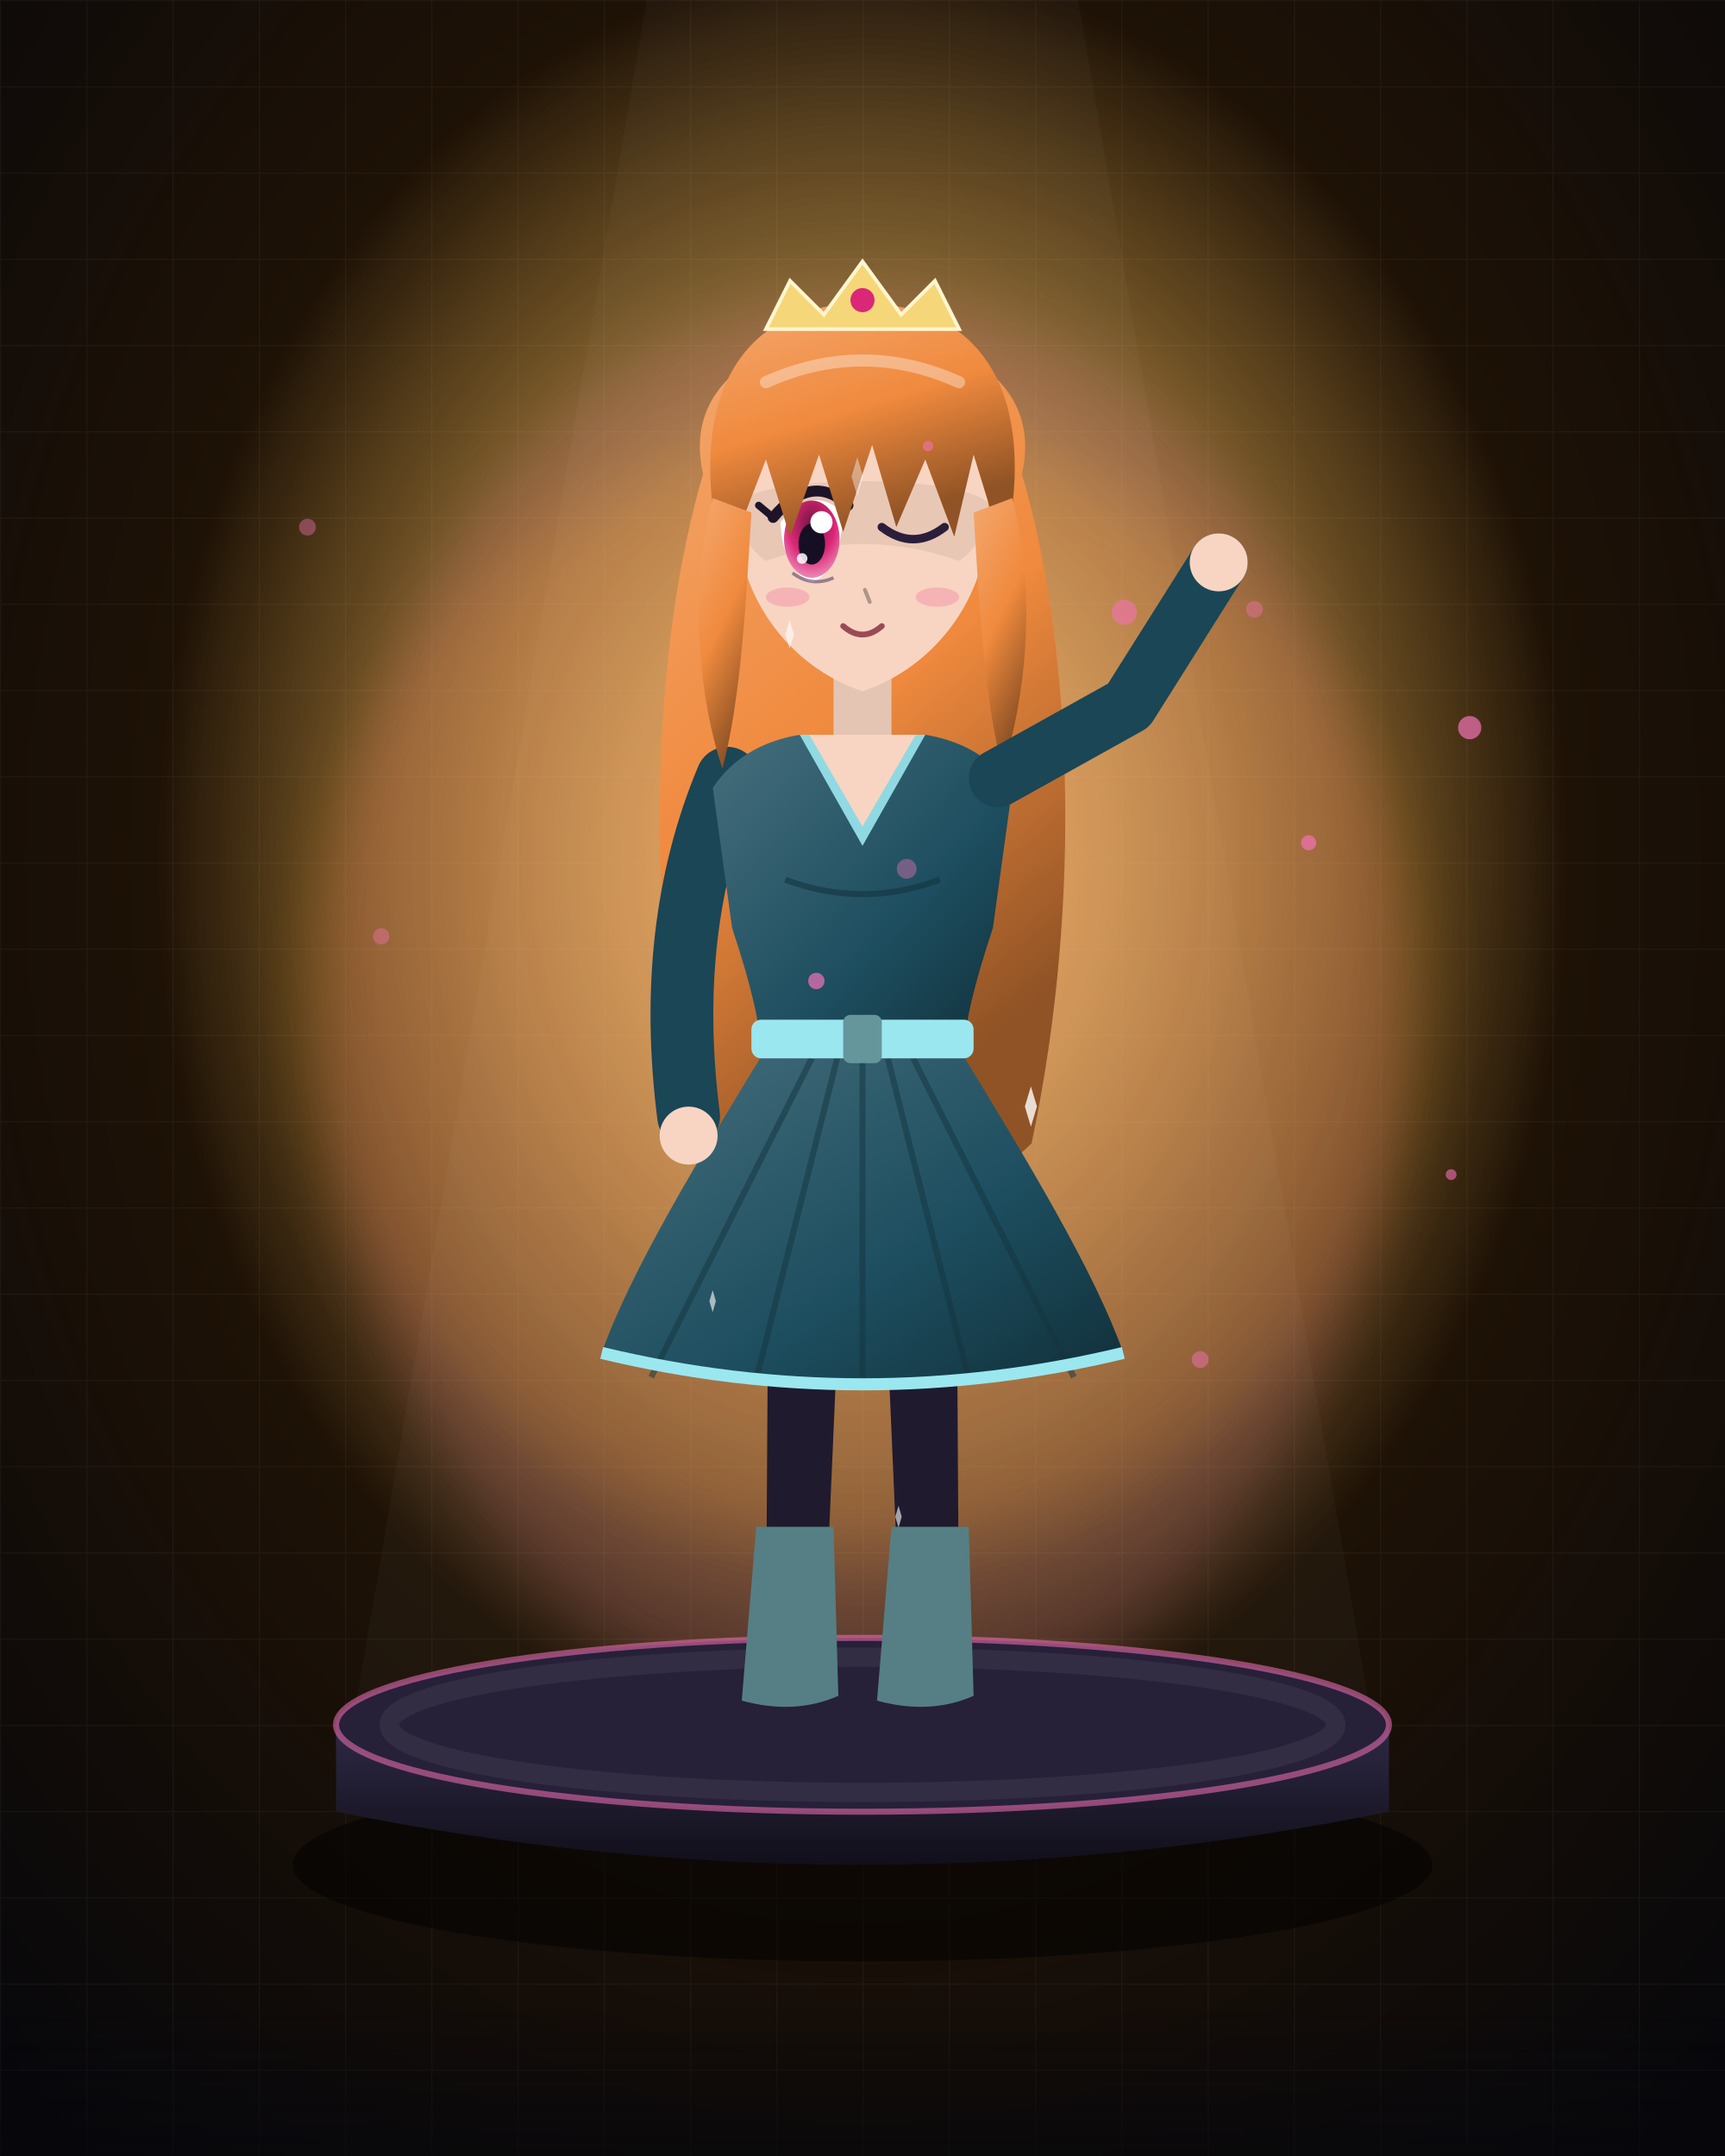
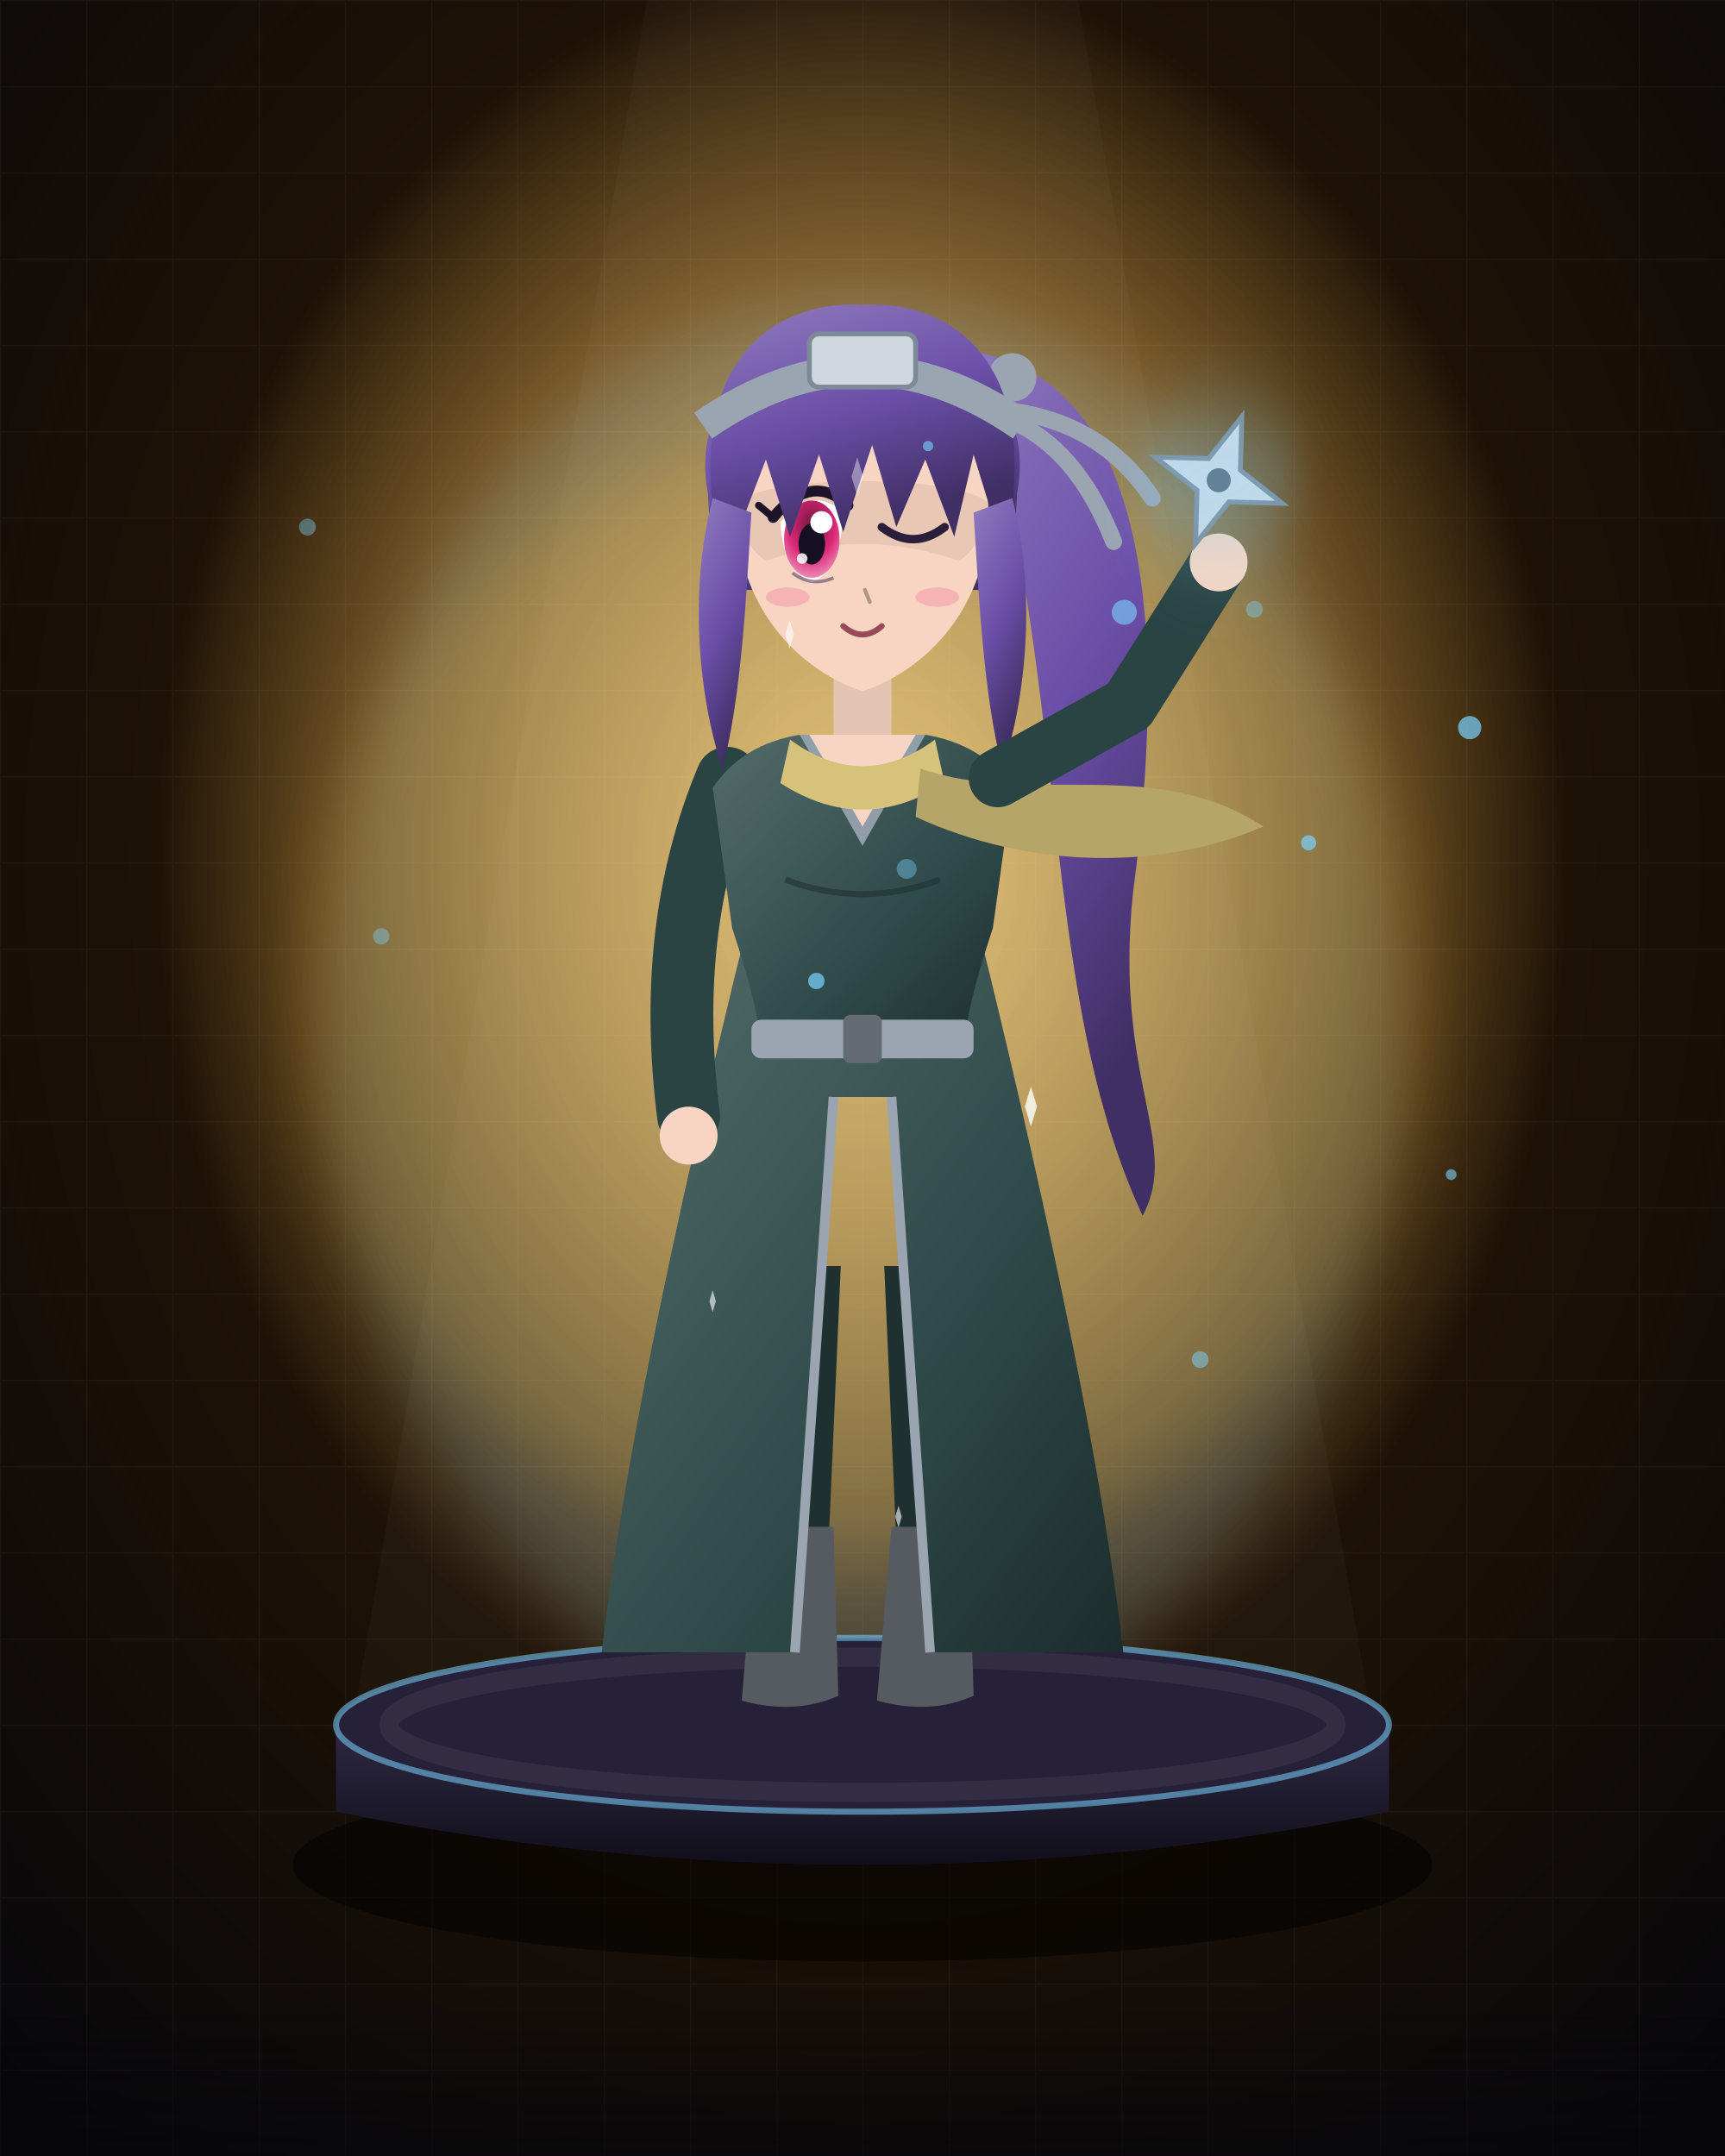
<svg xmlns="http://www.w3.org/2000/svg" viewBox="0 0 800 1000" role="img" aria-label="Naruto / Boruto Premium Scale Figure — original artwork">
  <defs>
    <radialGradient id="p1o5osgx-bg" cx="50%" cy="40%" r="75%">
      <stop offset="0" stop-color="#f59e0b" stop-opacity=".55" />
      <stop offset=".55" stop-color="#1e1206" />
      <stop offset="1" stop-color="#07070b" />
    </radialGradient>
    <linearGradient id="p1o5osgx-body" x1="0" y1="0" x2="1" y2="1">
      <stop offset="0" stop-color="#f59e0b" />
      <stop offset="1" stop-color="#f472b6" />
    </linearGradient>
    <linearGradient id="p1o5osgx-base" x1="0" y1="0" x2="0" y2="1">
      <stop offset="0" stop-color="#2e2945" />
      <stop offset="1" stop-color="#110f1a" />
    </linearGradient>
    <filter id="p1o5osgx-glow" x="-50%" y="-50%" width="200%" height="200%">
      <feGaussianBlur stdDeviation="14" />
    </filter>
    <linearGradient id="p1o5osgx-floor" x1="0" y1="0" x2="0" y2="1">
      <stop offset="0" stop-color="#07070b" stop-opacity="0" />
      <stop offset="1" stop-color="#07070b" stop-opacity=".7" />
    </linearGradient>
    <pattern id="p1o5osgx-grid" width="40" height="40" patternUnits="userSpaceOnUse">
      <path d="M40 0H0V40" fill="none" stroke="#fff" stroke-opacity=".04" />
    </pattern>
  </defs>
  <rect width="800" height="1000" fill="url(#p1o5osgx-bg)" />
  <rect width="800" height="1000" fill="url(#p1o5osgx-grid)" />
  <circle cx="400" cy="460" r="260" fill="#f59e0b" opacity=".16" filter="url(#p1o5osgx-glow)" />
  <defs>
    <linearGradient id="p1o5osgx-hair" x1="0" y1="0" x2="0.4" y2="1">
-       <stop offset="0" stop-color="#f4a76e" />
-       <stop offset=".55" stop-color="#f08a3e" />
-       <stop offset="1" stop-color="#905325" />
+       <stop offset="0" stop-color="#907bbe" />
+       <stop offset=".55" stop-color="#6b4fa8" />
+       <stop offset="1" stop-color="#402f65" />
    </linearGradient>
    <radialGradient id="p1o5osgx-iris" cx="50%" cy="30%" r="70%">
      <stop offset="0" stop-color="#781541" />
      <stop offset=".6" stop-color="#db2777" />
      <stop offset="1" stop-color="#eb88b4" />
    </radialGradient>
    <linearGradient id="p1o5osgx-cloth" x1="0" y1="0" x2="1" y2="1">
-       <stop offset="0" stop-color="#466e7c" />
-       <stop offset=".6" stop-color="#1d4e5f" />
-       <stop offset="1" stop-color="#112f39" />
+       <stop offset="0" stop-color="#546b6b" />
+       <stop offset=".6" stop-color="#2f4a4a" />
+       <stop offset="1" stop-color="#1c2c2c" />
    </linearGradient>
    <linearGradient id="p1o5osgx-blade" x1="0" y1="0" x2="1" y2="0">
      <stop offset="0" stop-color="#ffffff" />
-       <stop offset="1" stop-color="#f472b6" />
+       <stop offset="1" stop-color="#7ad3ff" />
    </linearGradient>
    <filter id="p1o5osgx-soft" x="-80%" y="-80%" width="260%" height="260%">
      <feGaussianBlur stdDeviation="12" />
    </filter>
  </defs>
-   <ellipse cx="400" cy="470" rx="250" ry="330" fill="#f472b6" opacity=".14" filter="url(#p1o5osgx-soft)" />
+   <ellipse cx="400" cy="470" rx="250" ry="330" fill="#7ad3ff" opacity=".14" filter="url(#p1o5osgx-soft)" />
  <path d="M300 0 L500 0 L640 820 L160 820Z" fill="#fff" opacity=".025" />
  <g>
    <g transform="translate(400 800) scale(1.12) translate(-400 -800)">
      <ellipse cx="400" cy="858" rx="236" ry="40" fill="#000" opacity=".5" />
      <path d="M182 800 L182 836 Q400 880 618 836 L618 800Z" fill="url(#p1o5osgx-base)" />
      <ellipse cx="400" cy="800" rx="218" ry="36" fill="#262038" />
-       <ellipse cx="400" cy="800" rx="218" ry="36" fill="none" stroke="#f472b6" stroke-opacity=".55" stroke-width="2.5" />
+       <ellipse cx="400" cy="800" rx="218" ry="36" fill="none" stroke="#7ad3ff" stroke-opacity=".55" stroke-width="2.5" />
      <ellipse cx="400" cy="800" rx="196" ry="28" fill="none" stroke="#fff" stroke-opacity=".06" stroke-width="8" />
      <g>
        <g transform="translate(400 300)">
-           <path d="M-66 -18 C-84 -96 84 -96 66 -18 C86 50 92.0 155.5 70.0 259.2 Q40 289.2 18 249.2 L0 273.2 L-18 249.2 Q-40 289.2 -70 259.2 C-92 155.5 -86 50 -66 -18Z" fill="url(#p1o5osgx-hair)" />
+           <path d="M30 -70 C110 -70 130 20 112 155.5 C104 233.3 132 259.2 116 289.2 C78 207.4 84 103.7 60 -10Z" fill="url(#p1o5osgx-hair)" />
+           <circle cx="62" cy="-58" r="10" fill="#9aa5b1" />
+           <path d="M-64 -10 C-80 -96 80 -96 64 -10 L62 30 L-62 30Z" fill="url(#p1o5osgx-hair)" />
        </g>
-         <path d="M361.0 610 L391.0 610 L384.0 770 L360.0 770Z" fill="#1f1a2e" />
-         <path d="M356.0 718 L388.0 718 L390.0 788 Q372.0 796 350.0 790Z" fill="#557f84" />
-         <path d="M409.0 610 L439.0 610 L440.0 770 L416.0 770Z" fill="#1f1a2e" />
-         <path d="M412.0 718 L444.0 718 L446.0 788 Q428.0 796 406.0 790Z" fill="#557f84" />
-         <path d="M360 520 C332 566 304 612 292 646 Q400 672 508 646 C496 612 468 566 440 520Z" fill="url(#p1o5osgx-cloth)" />
-         <path d="M379 524 L312.5 656" stroke="#13333e" stroke-width="2.5" opacity=".5" />
-         <path d="M389.5 524 L356.25 656" stroke="#13333e" stroke-width="2.5" opacity=".5" />
-         <path d="M400 524 L400 656" stroke="#13333e" stroke-width="2.5" opacity=".5" />
-         <path d="M410.5 524 L443.75 656" stroke="#13333e" stroke-width="2.5" opacity=".5" />
-         <path d="M421 524 L487.5 656" stroke="#13333e" stroke-width="2.5" opacity=".5" />
-         <path d="M292 646 Q400 672 508 646" stroke="#9be7f0" stroke-width="5" fill="none" />
-         <path d="M344 408 Q318 470 328 548" stroke="#1a4656" stroke-width="26" fill="none" stroke-linecap="round" />
+         <path d="M361.0 610 L391.0 610 L384.0 770 L360.0 770Z" fill="#1f3030" />
+         <path d="M356.0 718 L388.0 718 L390.0 788 Q372.0 796 350.0 790Z" fill="#555b61" />
+         <path d="M409.0 610 L439.0 610 L440.0 770 L416.0 770Z" fill="#1f3030" />
+         <path d="M412.0 718 L444.0 718 L446.0 788 Q428.0 796 406.0 790Z" fill="#555b61" />
+         <path d="M352 470 C320 600 300 700 292 770 L372 770 L388 540 L412 540 L428 770 L508 770 C500 700 480 600 448 470Z" fill="url(#p1o5osgx-cloth)" />
+         <path d="M388 540 L372 770 M412 540 L428 770" stroke="#9aa5b1" stroke-width="4" />
+         <path d="M344 408 Q318 470 328 548" stroke="#2a4343" stroke-width="26" fill="none" stroke-linecap="round" />
        <circle cx="328" cy="556" r="12" fill="#f8d5c2" />
        <rect x="388" y="356" width="24" height="40" fill="#e4c4b2" />
        <path d="M338 412 Q350 394 374 390 L426 390 Q450 394 462 412 L454 470 Q442 506 442 522 L358 522 Q358 506 346 470Z" fill="url(#p1o5osgx-cloth)" />
-         <path d="M374 390 L400 436 L426 390" fill="#9be7f0" opacity=".9" />
+         <path d="M374 390 L400 436 L426 390" fill="#9aa5b1" opacity=".9" />
        <path d="M378 390 L400 428 L422 390" fill="#f8d5c2" />
-         <rect x="354" y="508" width="92" height="16" rx="4" fill="#9be7f0" />
-         <rect x="392" y="506" width="16" height="20" rx="3" fill="#65969c" />
-         <path d="M368 450 Q400 462 432 450" stroke="#13333e" stroke-width="2.5" fill="none" opacity=".6" />
+         <rect x="354" y="508" width="92" height="16" rx="4" fill="#9aa5b1" />
+         <rect x="392" y="506" width="16" height="20" rx="3" fill="#646b73" />
+         <path d="M368 450 Q400 462 432 450" stroke="#1f3030" stroke-width="2.5" fill="none" opacity=".6" />
+         <path d="M370 392 Q400 414 430 392 L434 410 Q400 432 366 410Z" fill="#d6c27a" />
+         <path d="M424 404 C470 420 520 398 566 428 C524 446 470 446 422 424Z" fill="#b6a568" />
        <g transform="translate(400 300)">
          <g>
            <path d="M-52 -6 C-54 32 -30 62 0 72 C30 62 54 32 52 -6 C52 -60 -52 -60 -52 -6Z" fill="#f8d5c2" />
            <path d="M-52 -6 C-52 6 -46 14 -40 18 Q0 4 40 18 C46 14 52 6 52 -6 C40 -18 -40 -18 -52 -6Z" fill="#dabbab" opacity=".55" />
-             <path d="M-34 -24 Q-22 -31 -10 -26" stroke="#9c5a28" stroke-width="2.6" fill="none" stroke-linecap="round" />
-             <path d="M34 -24 Q22 -31 10 -26" stroke="#9c5a28" stroke-width="2.6" fill="none" stroke-linecap="round" />
+             <path d="M-34 -24 Q-22 -31 -10 -26" stroke="#46336d" stroke-width="2.6" fill="none" stroke-linecap="round" />
+             <path d="M34 -24 Q22 -31 10 -26" stroke="#46336d" stroke-width="2.6" fill="none" stroke-linecap="round" />
            <g>
              <path d="M-34 2 Q-21 -14 -8 -2 Q-9 22 -21 27 Q-33 22 -34 2Z" fill="#fff" />
              <ellipse cx="-21" cy="9" rx="11.5" ry="16" fill="url(#p1o5osgx-iris)" />
              <ellipse cx="-21" cy="11" rx="5.5" ry="8.5" fill="#160f24" />
              <circle cx="-17" cy="2" r="4.6" fill="#fff" />
              <circle cx="-25" cy="17" r="2.2" fill="#fff" opacity=".85" />
              <path d="M-37 0 Q-21 -19 -6 -5" stroke="#1d1428" stroke-width="4.5" fill="none" stroke-linecap="round" />
              <path d="M-37 0 l-6 -5" stroke="#1d1428" stroke-width="3" stroke-linecap="round" />
              <path d="M-12 25 Q-21 29 -29 23" stroke="#5a4366" stroke-width="1.4" fill="none" opacity=".6" />
            </g>
            <path d="M8 4 Q21 14 34 4" stroke="#2a1e3a" stroke-width="3.5" fill="none" stroke-linecap="round" />
            <path d="M1 30 l2 5" stroke="#ae9588" stroke-width="1.6" stroke-linecap="round" />
            <ellipse cx="-31" cy="33" rx="9" ry="4" fill="#f58aa4" opacity=".45" />
            <ellipse cx="31" cy="33" rx="9" ry="4" fill="#f58aa4" opacity=".45" />
            <path d="M-8 45 Q0 52 8 45" stroke="#9a4a56" stroke-width="2.4" fill="none" stroke-linecap="round" />
            <path d="M-62 -4 C-70 -72 -30 -90 0 -88 C30 -90 70 -72 62 -4 L54 0 L46 -26 L38 8 L26 -24 L14 4 L4 -30 L-8 6 L-18 -26 L-30 8 L-40 -24 L-50 2Z" fill="url(#p1o5osgx-hair)" />
            <path d="M-62 -8 C-72 30 -68 74 -58 104 C-50 74 -48 30 -46 -2Z" fill="url(#p1o5osgx-hair)" />
            <path d="M62 -8 C72 30 68 74 58 104 C50 74 48 30 46 -2Z" fill="url(#p1o5osgx-hair)" />
            <path d="M-40 -56 Q0 -74 40 -56" stroke="#fff" stroke-opacity=".35" stroke-width="5" fill="none" stroke-linecap="round" />
-             <path d="M-40 -78 L-30 -98 L-16 -84 L0 -106 L16 -84 L30 -98 L40 -78Z" fill="#f5d77a" stroke="#fff6cf" stroke-width="1.5" />
-             <circle cx="0" cy="-90" r="5" fill="#db2777" />
+             <path d="M-66 -38 Q0 -84 66 -38" stroke="#9aa5b1" stroke-width="13" fill="none" />
+             <rect x="-22" y="-76" width="44" height="22" rx="4" fill="#cfd6de" stroke="#7d8a99" stroke-width="2" />
+             <path d="M62 -40 C84 -30 96 -10 104 10 M62 -44 C90 -40 108 -26 120 -8" stroke="#9aa5b1" stroke-width="7" fill="none" stroke-linecap="round" />
          </g>
        </g>
-         <path d="M456 408 L510.2 377.8 L547.5 318.6" stroke="#1a4656" stroke-width="24" fill="none" stroke-linecap="round" stroke-linejoin="round" />
+         <path d="M456 408 L510.2 377.8 L547.5 318.6" stroke="#2a4343" stroke-width="24" fill="none" stroke-linecap="round" stroke-linejoin="round" />
        <circle cx="547.5" cy="318.6" r="12" fill="#f8d5c2" />
+         <g transform="translate(547.5 284.6) rotate(20)">
+           <path d="M0 -28 L7 -7 L28 0 L7 7 L0 28 L-7 7 L-28 0 L-7 -7Z" fill="#d3dbe5" stroke="#7d8a99" stroke-width="2" />
+           <circle r="5" fill="#5b6675" />
+           <circle r="34" fill="#7ad3ff" opacity=".25" filter="url(#p1o5osgx-soft)" />
+         </g>
      </g>
    </g>
  </g>
-   <circle cx="521.4" cy="284.0" r="5.8" fill="#f472b6" opacity="0.6" />
-   <circle cx="556.6" cy="630.6" r="3.9" fill="#f472b6" opacity="0.5" />
+   <circle cx="521.4" cy="284.0" r="5.8" fill="#7ad3ff" opacity="0.6" />
+   <circle cx="556.6" cy="630.6" r="3.9" fill="#7ad3ff" opacity="0.5" />
  <path d="M330.5 598.4 L332.0 603.5 L330.5 608.6 L329.0 603.5Z" fill="#fff" opacity="0.6" />
-   <circle cx="378.6" cy="455.0" r="3.8" fill="#f472b6" opacity="0.7" />
-   <circle cx="581.8" cy="282.6" r="3.9" fill="#f472b6" opacity="0.4" />
-   <circle cx="606.9" cy="390.9" r="3.5" fill="#f472b6" opacity="0.7" />
-   <circle cx="420.5" cy="403.0" r="4.6" fill="#f472b6" opacity="0.4" />
-   <circle cx="681.6" cy="337.5" r="5.4" fill="#f472b6" opacity="0.7" />
+   <circle cx="378.6" cy="455.0" r="3.8" fill="#7ad3ff" opacity="0.7" />
+   <circle cx="581.8" cy="282.6" r="3.9" fill="#7ad3ff" opacity="0.4" />
+   <circle cx="606.9" cy="390.9" r="3.5" fill="#7ad3ff" opacity="0.7" />
+   <circle cx="420.5" cy="403.0" r="4.6" fill="#7ad3ff" opacity="0.4" />
+   <circle cx="681.6" cy="337.5" r="5.4" fill="#7ad3ff" opacity="0.7" />
  <path d="M416.7 698.4 L418.2 703.5 L416.7 708.5 L415.2 703.5Z" fill="#fff" opacity="0.6" />
  <path d="M478.1 503.9 L480.9 513.2 L478.1 522.6 L475.3 513.2Z" fill="#fff" opacity="0.8" />
-   <circle cx="176.8" cy="434.3" r="3.8" fill="#f472b6" opacity="0.4" />
-   <circle cx="142.6" cy="244.5" r="3.9" fill="#f472b6" opacity="0.4" />
-   <circle cx="430.4" cy="206.9" r="2.4" fill="#f472b6" opacity="0.6" />
+   <circle cx="176.8" cy="434.3" r="3.8" fill="#7ad3ff" opacity="0.4" />
+   <circle cx="142.6" cy="244.5" r="3.9" fill="#7ad3ff" opacity="0.4" />
+   <circle cx="430.4" cy="206.9" r="2.4" fill="#7ad3ff" opacity="0.6" />
  <path d="M366.2 287.7 L368.2 294.3 L366.2 300.9 L364.2 294.3Z" fill="#fff" opacity="0.6" />
-   <circle cx="673.0" cy="544.8" r="2.5" fill="#f472b6" opacity="0.6" />
+   <circle cx="673.0" cy="544.8" r="2.5" fill="#7ad3ff" opacity="0.6" />
  <path d="M397.6 212.1 L400.3 221.1 L397.6 230.1 L394.9 221.1Z" fill="#fff" opacity="0.4" />
  <rect y="930" width="800" height="70" fill="url(#p1o5osgx-floor)" />
</svg>
